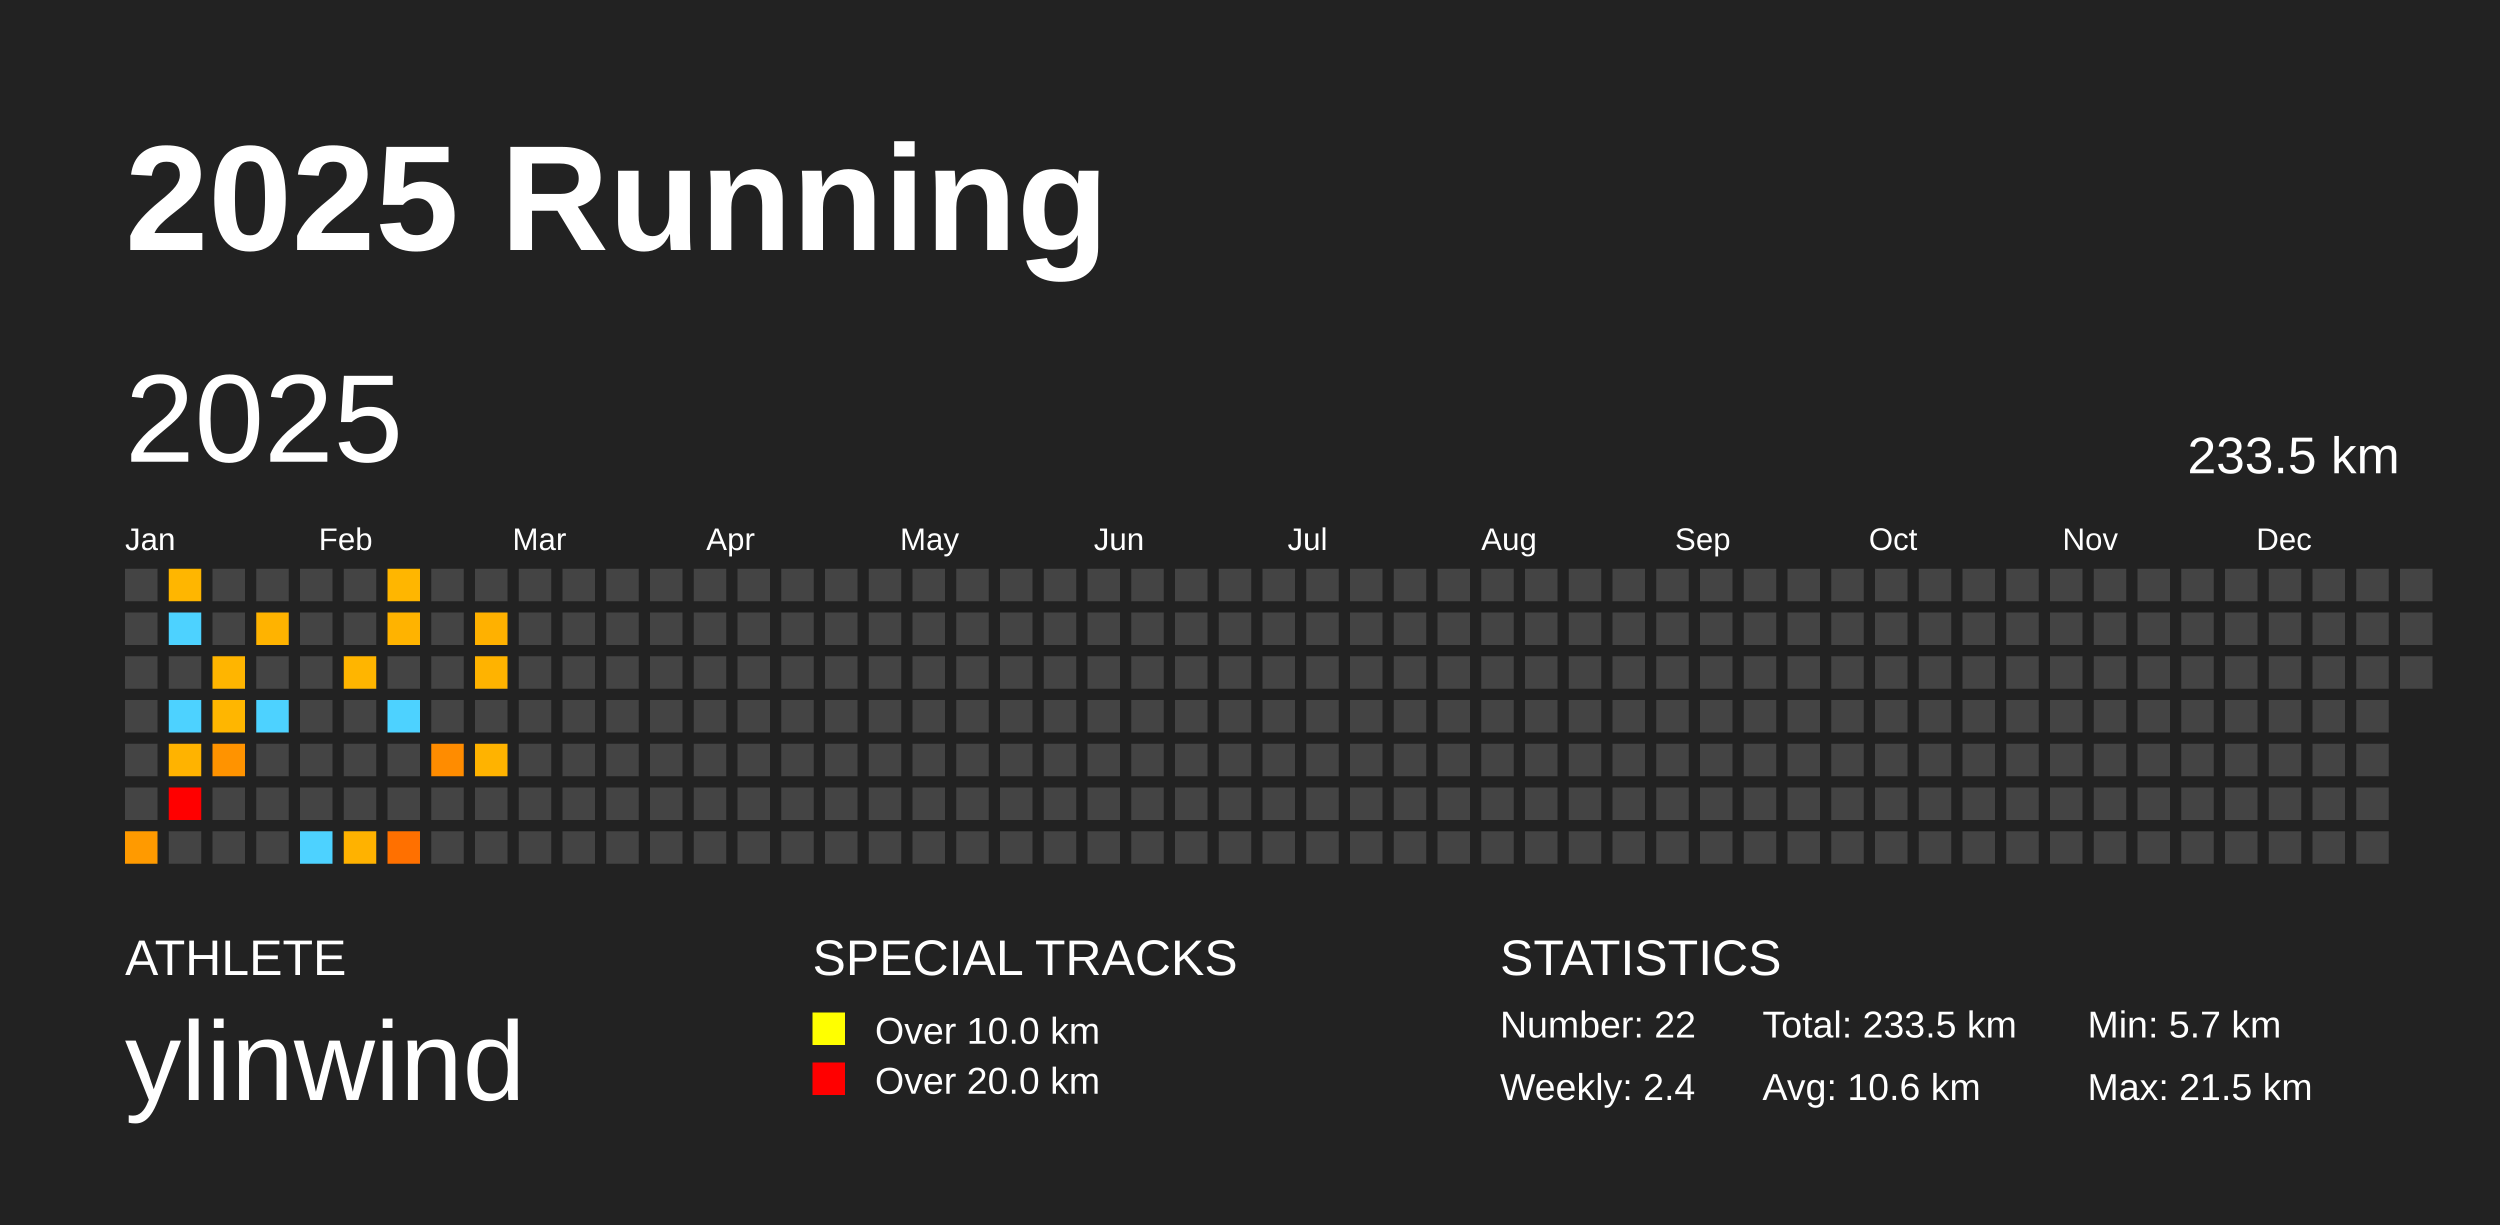
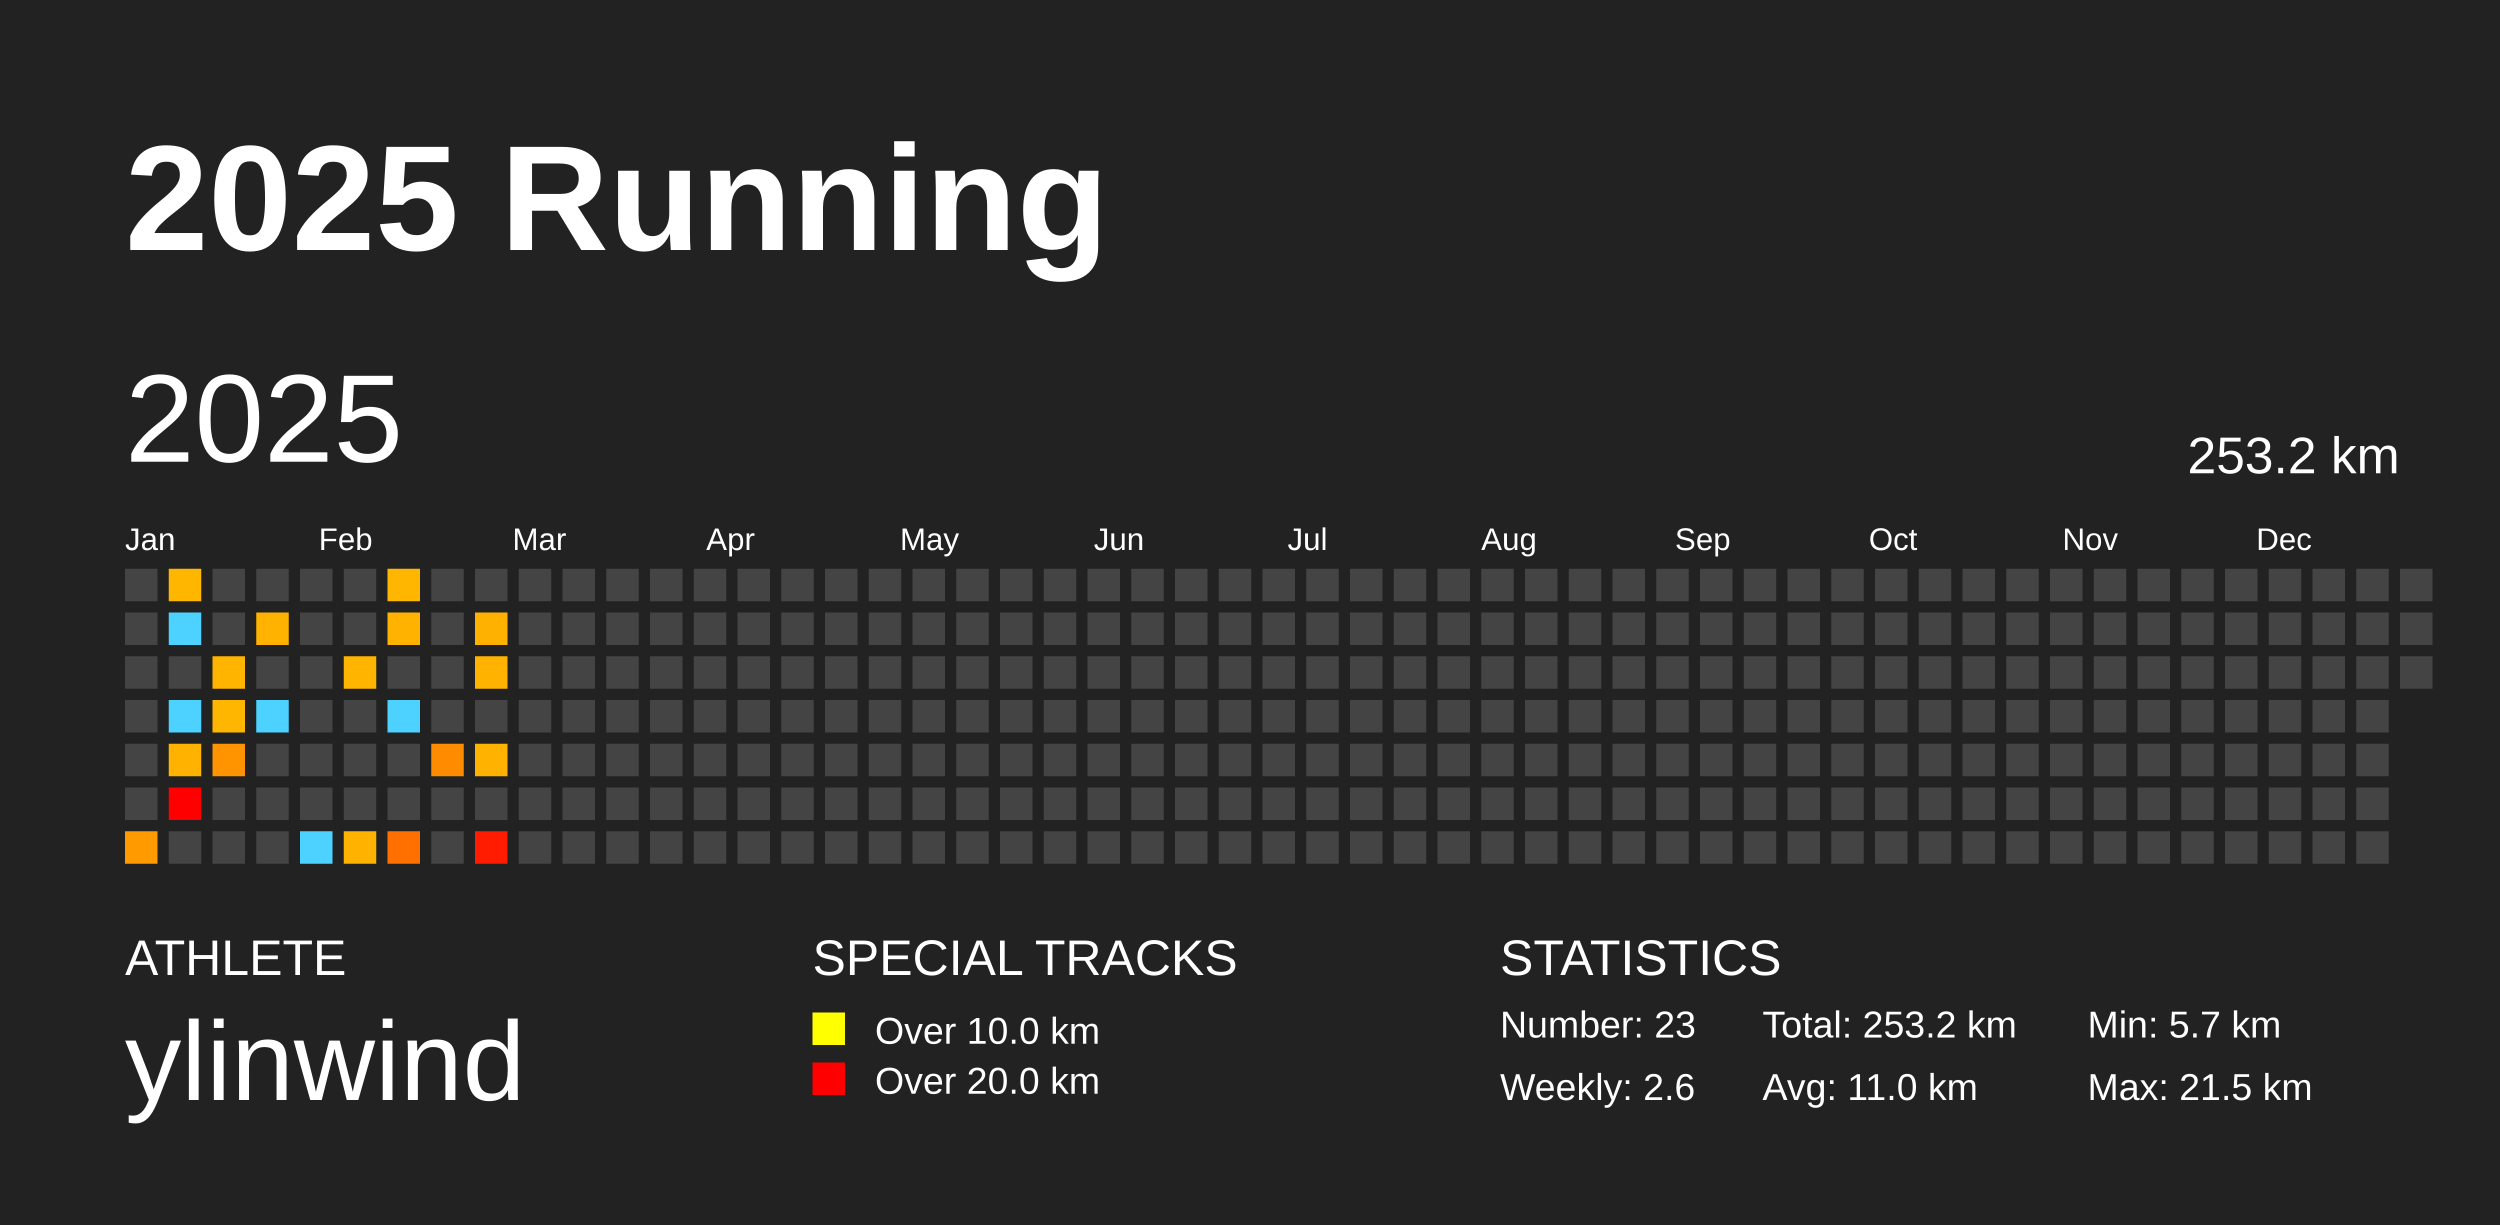
<svg xmlns="http://www.w3.org/2000/svg" baseProfile="full" height="98mm" version="1.1" viewBox="0,0,200,98" width="200mm">
  <defs />
  <rect fill="#222222" height="98" width="200" x="0" y="0" />
  <text fill="#FFFFFF" style="font-size:12px; font-family:Arial; font-weight:bold;" x="10" y="20">2025 Running</text>
  <text fill="#FFFFFF" style="font-size:4px; font-family:Arial" x="10" y="78">ATHLETE</text>
  <text fill="#FFFFFF" style="font-size:9px; font-family:Arial" x="10" y="88">ylinwind</text>
  <text fill="#FFFFFF" style="font-size:4px; font-family:Arial" x="65" y="78">SPECIAL TRACKS</text>
  <rect fill="yellow" height="2.6" width="2.6" x="65" y="81" />
  <text fill="#FFFFFF" style="font-size:3px; font-family:Arial" x="70" y="83.5">Over 10.0 km</text>
  <rect fill="red" height="2.6" width="2.6" x="65" y="85" />
  <text fill="#FFFFFF" style="font-size:3px; font-family:Arial" x="70" y="87.5">Over 20.0 km</text>
  <text fill="#FFFFFF" style="font-size:4px; font-family:Arial" x="120" y="78">STATISTICS</text>
-   <text fill="#FFFFFF" style="font-size:3px; font-family:Arial" x="120" y="83">Number: 22</text>
-   <text fill="#FFFFFF" style="font-size:3px; font-family:Arial" x="120" y="88">Weekly: 2.4</text>
-   <text fill="#FFFFFF" style="font-size:3px; font-family:Arial" x="141" y="83">Total: 233.5 km</text>
-   <text fill="#FFFFFF" style="font-size:3px; font-family:Arial" x="141" y="88">Avg: 10.6 km</text>
+   <text fill="#FFFFFF" style="font-size:3px; font-family:Arial" x="120" y="83">Number: 23</text>
+   <text fill="#FFFFFF" style="font-size:3px; font-family:Arial" x="120" y="88">Weekly: 2.6</text>
+   <text fill="#FFFFFF" style="font-size:3px; font-family:Arial" x="141" y="83">Total: 253.2 km</text>
+   <text fill="#FFFFFF" style="font-size:3px; font-family:Arial" x="141" y="88">Avg: 11.0 km</text>
  <text fill="#FFFFFF" style="font-size:3px; font-family:Arial" x="167" y="83">Min: 5.7 km</text>
  <text fill="#FFFFFF" style="font-size:3px; font-family:Arial" x="167" y="88">Max: 21.5 km</text>
  <text dominant-baseline="hanging" fill="#FFFFFF" style="font-size:10.0px; font-family:Arial;" x="10" y="30">2025</text>
-   <text dominant-baseline="hanging" fill="#FFFFFF" style="font-size:4.125px; font-family:Arial;" x="175" y="35">233.5 km</text>
+   <text dominant-baseline="hanging" fill="#FFFFFF" style="font-size:4.125px; font-family:Arial;" x="175" y="35">253.2 km</text>
  <text fill="#FFFFFF" style="font-size:2.5px; font-family:Arial" x="10.0" y="44">Jan</text>
  <text fill="#FFFFFF" style="font-size:2.5px; font-family:Arial" x="25.5" y="44">Feb</text>
  <text fill="#FFFFFF" style="font-size:2.5px; font-family:Arial" x="41.0" y="44">Mar</text>
  <text fill="#FFFFFF" style="font-size:2.5px; font-family:Arial" x="56.5" y="44">Apr</text>
  <text fill="#FFFFFF" style="font-size:2.5px; font-family:Arial" x="72.0" y="44">May</text>
  <text fill="#FFFFFF" style="font-size:2.5px; font-family:Arial" x="87.5" y="44">Jun</text>
  <text fill="#FFFFFF" style="font-size:2.5px; font-family:Arial" x="103.0" y="44">Jul</text>
  <text fill="#FFFFFF" style="font-size:2.5px; font-family:Arial" x="118.5" y="44">Aug</text>
  <text fill="#FFFFFF" style="font-size:2.5px; font-family:Arial" x="134.0" y="44">Sep</text>
  <text fill="#FFFFFF" style="font-size:2.5px; font-family:Arial" x="149.5" y="44">Oct</text>
  <text fill="#FFFFFF" style="font-size:2.5px; font-family:Arial" x="165.0" y="44">Nov</text>
  <text fill="#FFFFFF" style="font-size:2.5px; font-family:Arial" x="180.5" y="44">Dec</text>
  <rect fill="#444444" height="2.6" width="2.6" x="10.0" y="45.5" />
  <rect fill="#444444" height="2.6" width="2.6" x="10.0" y="49.0" />
  <rect fill="#444444" height="2.6" width="2.6" x="10.0" y="52.5" />
  <rect fill="#444444" height="2.6" width="2.6" x="10.0" y="56.0" />
  <rect fill="#444444" height="2.6" width="2.6" x="10.0" y="59.5" />
  <rect fill="#444444" height="2.6" width="2.6" x="10.0" y="63.0" />
  <rect fill="#ff9a00" height="2.6" width="2.6" x="10.0" y="66.5" />
  <rect fill="#ffb600" height="2.6" width="2.6" x="13.5" y="45.5" />
  <rect fill="#4dd2ff" height="2.6" width="2.6" x="13.5" y="49.0" />
  <rect fill="#444444" height="2.6" width="2.6" x="13.5" y="52.5" />
  <rect fill="#4dd2ff" height="2.6" width="2.6" x="13.5" y="56.0" />
  <rect fill="#ffb300" height="2.6" width="2.6" x="13.5" y="59.5" />
  <rect fill="red" height="2.6" width="2.6" x="13.5" y="63.0" />
  <rect fill="#444444" height="2.6" width="2.6" x="13.5" y="66.5" />
  <rect fill="#444444" height="2.6" width="2.6" x="17.0" y="45.5" />
  <rect fill="#444444" height="2.6" width="2.6" x="17.0" y="49.0" />
  <rect fill="#ffb500" height="2.6" width="2.6" x="17.0" y="52.5" />
  <rect fill="#ffb600" height="2.6" width="2.6" x="17.0" y="56.0" />
  <rect fill="#ff9300" height="2.6" width="2.6" x="17.0" y="59.5" />
  <rect fill="#444444" height="2.6" width="2.6" x="17.0" y="63.0" />
  <rect fill="#444444" height="2.6" width="2.6" x="17.0" y="66.5" />
  <rect fill="#444444" height="2.6" width="2.6" x="20.5" y="45.5" />
  <rect fill="#ffb300" height="2.6" width="2.6" x="20.5" y="49.0" />
  <rect fill="#444444" height="2.6" width="2.6" x="20.5" y="52.5" />
  <rect fill="#4dd2ff" height="2.6" width="2.6" x="20.5" y="56.0" />
  <rect fill="#444444" height="2.6" width="2.6" x="20.5" y="59.5" />
  <rect fill="#444444" height="2.6" width="2.6" x="20.5" y="63.0" />
  <rect fill="#444444" height="2.6" width="2.6" x="20.5" y="66.5" />
  <rect fill="#444444" height="2.6" width="2.6" x="24.0" y="45.5" />
  <rect fill="#444444" height="2.6" width="2.6" x="24.0" y="49.0" />
  <rect fill="#444444" height="2.6" width="2.6" x="24.0" y="52.5" />
  <rect fill="#444444" height="2.6" width="2.6" x="24.0" y="56.0" />
  <rect fill="#444444" height="2.6" width="2.6" x="24.0" y="59.5" />
  <rect fill="#444444" height="2.6" width="2.6" x="24.0" y="63.0" />
  <rect fill="#4dd2ff" height="2.6" width="2.6" x="24.0" y="66.5" />
  <rect fill="#444444" height="2.6" width="2.6" x="27.5" y="45.5" />
  <rect fill="#444444" height="2.6" width="2.6" x="27.5" y="49.0" />
  <rect fill="#ffb500" height="2.6" width="2.6" x="27.5" y="52.5" />
  <rect fill="#444444" height="2.6" width="2.6" x="27.5" y="56.0" />
  <rect fill="#444444" height="2.6" width="2.6" x="27.5" y="59.5" />
  <rect fill="#444444" height="2.6" width="2.6" x="27.5" y="63.0" />
  <rect fill="#ffb200" height="2.6" width="2.6" x="27.5" y="66.5" />
  <rect fill="#ffb600" height="2.6" width="2.6" x="31.0" y="45.5" />
  <rect fill="#ffb300" height="2.6" width="2.6" x="31.0" y="49.0" />
  <rect fill="#444444" height="2.6" width="2.6" x="31.0" y="52.5" />
  <rect fill="#4dd2ff" height="2.6" width="2.6" x="31.0" y="56.0" />
  <rect fill="#444444" height="2.6" width="2.6" x="31.0" y="59.5" />
  <rect fill="#444444" height="2.6" width="2.6" x="31.0" y="63.0" />
  <rect fill="#ff7000" height="2.6" width="2.6" x="31.0" y="66.5" />
  <rect fill="#444444" height="2.6" width="2.6" x="34.5" y="45.5" />
  <rect fill="#444444" height="2.6" width="2.6" x="34.5" y="49.0" />
  <rect fill="#444444" height="2.6" width="2.6" x="34.5" y="52.5" />
  <rect fill="#444444" height="2.6" width="2.6" x="34.5" y="56.0" />
  <rect fill="#ff8c00" height="2.6" width="2.6" x="34.5" y="59.5" />
  <rect fill="#444444" height="2.6" width="2.6" x="34.5" y="63.0" />
  <rect fill="#444444" height="2.6" width="2.6" x="34.5" y="66.5" />
  <rect fill="#444444" height="2.6" width="2.6" x="38.0" y="45.5" />
  <rect fill="#ffb100" height="2.6" width="2.6" x="38.0" y="49.0" />
  <rect fill="#ffb300" height="2.6" width="2.6" x="38.0" y="52.5" />
  <rect fill="#444444" height="2.6" width="2.6" x="38.0" y="56.0" />
  <rect fill="#ffb300" height="2.6" width="2.6" x="38.0" y="59.5" />
  <rect fill="#444444" height="2.6" width="2.6" x="38.0" y="63.0" />
-   <rect fill="#444444" height="2.6" width="2.6" x="38.0" y="66.5" />
+   <rect fill="#ff1c00" height="2.6" width="2.6" x="38.0" y="66.5" />
  <rect fill="#444444" height="2.6" width="2.6" x="41.5" y="45.5" />
  <rect fill="#444444" height="2.6" width="2.6" x="41.5" y="49.0" />
  <rect fill="#444444" height="2.6" width="2.6" x="41.5" y="52.5" />
  <rect fill="#444444" height="2.6" width="2.6" x="41.5" y="56.0" />
  <rect fill="#444444" height="2.6" width="2.6" x="41.5" y="59.5" />
  <rect fill="#444444" height="2.6" width="2.6" x="41.5" y="63.0" />
  <rect fill="#444444" height="2.6" width="2.6" x="41.5" y="66.5" />
  <rect fill="#444444" height="2.6" width="2.6" x="45.0" y="45.5" />
  <rect fill="#444444" height="2.6" width="2.6" x="45.0" y="49.0" />
  <rect fill="#444444" height="2.6" width="2.6" x="45.0" y="52.5" />
  <rect fill="#444444" height="2.6" width="2.6" x="45.0" y="56.0" />
  <rect fill="#444444" height="2.6" width="2.6" x="45.0" y="59.5" />
  <rect fill="#444444" height="2.6" width="2.6" x="45.0" y="63.0" />
  <rect fill="#444444" height="2.6" width="2.6" x="45.0" y="66.5" />
  <rect fill="#444444" height="2.6" width="2.6" x="48.5" y="45.5" />
  <rect fill="#444444" height="2.6" width="2.6" x="48.5" y="49.0" />
  <rect fill="#444444" height="2.6" width="2.6" x="48.5" y="52.5" />
  <rect fill="#444444" height="2.6" width="2.6" x="48.5" y="56.0" />
  <rect fill="#444444" height="2.6" width="2.6" x="48.5" y="59.5" />
  <rect fill="#444444" height="2.6" width="2.6" x="48.5" y="63.0" />
  <rect fill="#444444" height="2.6" width="2.6" x="48.5" y="66.5" />
  <rect fill="#444444" height="2.6" width="2.6" x="52.0" y="45.5" />
  <rect fill="#444444" height="2.6" width="2.6" x="52.0" y="49.0" />
  <rect fill="#444444" height="2.6" width="2.6" x="52.0" y="52.5" />
  <rect fill="#444444" height="2.6" width="2.6" x="52.0" y="56.0" />
  <rect fill="#444444" height="2.6" width="2.6" x="52.0" y="59.5" />
  <rect fill="#444444" height="2.6" width="2.6" x="52.0" y="63.0" />
  <rect fill="#444444" height="2.6" width="2.6" x="52.0" y="66.5" />
  <rect fill="#444444" height="2.6" width="2.6" x="55.5" y="45.5" />
  <rect fill="#444444" height="2.6" width="2.6" x="55.5" y="49.0" />
  <rect fill="#444444" height="2.6" width="2.6" x="55.5" y="52.5" />
  <rect fill="#444444" height="2.6" width="2.6" x="55.5" y="56.0" />
  <rect fill="#444444" height="2.6" width="2.6" x="55.5" y="59.5" />
  <rect fill="#444444" height="2.6" width="2.6" x="55.5" y="63.0" />
  <rect fill="#444444" height="2.6" width="2.6" x="55.5" y="66.5" />
  <rect fill="#444444" height="2.6" width="2.6" x="59.0" y="45.5" />
  <rect fill="#444444" height="2.6" width="2.6" x="59.0" y="49.0" />
  <rect fill="#444444" height="2.6" width="2.6" x="59.0" y="52.5" />
  <rect fill="#444444" height="2.6" width="2.6" x="59.0" y="56.0" />
  <rect fill="#444444" height="2.6" width="2.6" x="59.0" y="59.5" />
  <rect fill="#444444" height="2.6" width="2.6" x="59.0" y="63.0" />
  <rect fill="#444444" height="2.6" width="2.6" x="59.0" y="66.5" />
  <rect fill="#444444" height="2.6" width="2.6" x="62.5" y="45.5" />
  <rect fill="#444444" height="2.6" width="2.6" x="62.5" y="49.0" />
  <rect fill="#444444" height="2.6" width="2.6" x="62.5" y="52.5" />
  <rect fill="#444444" height="2.6" width="2.6" x="62.5" y="56.0" />
  <rect fill="#444444" height="2.6" width="2.6" x="62.5" y="59.5" />
  <rect fill="#444444" height="2.6" width="2.6" x="62.5" y="63.0" />
  <rect fill="#444444" height="2.6" width="2.6" x="62.5" y="66.5" />
  <rect fill="#444444" height="2.6" width="2.6" x="66.0" y="45.5" />
  <rect fill="#444444" height="2.6" width="2.6" x="66.0" y="49.0" />
  <rect fill="#444444" height="2.6" width="2.6" x="66.0" y="52.5" />
  <rect fill="#444444" height="2.6" width="2.6" x="66.0" y="56.0" />
  <rect fill="#444444" height="2.6" width="2.6" x="66.0" y="59.5" />
  <rect fill="#444444" height="2.6" width="2.6" x="66.0" y="63.0" />
  <rect fill="#444444" height="2.6" width="2.6" x="66.0" y="66.5" />
  <rect fill="#444444" height="2.6" width="2.6" x="69.5" y="45.5" />
  <rect fill="#444444" height="2.6" width="2.6" x="69.5" y="49.0" />
  <rect fill="#444444" height="2.6" width="2.6" x="69.5" y="52.5" />
  <rect fill="#444444" height="2.6" width="2.6" x="69.5" y="56.0" />
  <rect fill="#444444" height="2.6" width="2.6" x="69.5" y="59.5" />
  <rect fill="#444444" height="2.6" width="2.6" x="69.5" y="63.0" />
  <rect fill="#444444" height="2.6" width="2.6" x="69.5" y="66.5" />
  <rect fill="#444444" height="2.6" width="2.6" x="73.0" y="45.5" />
  <rect fill="#444444" height="2.6" width="2.6" x="73.0" y="49.0" />
  <rect fill="#444444" height="2.6" width="2.6" x="73.0" y="52.5" />
  <rect fill="#444444" height="2.6" width="2.6" x="73.0" y="56.0" />
  <rect fill="#444444" height="2.6" width="2.6" x="73.0" y="59.5" />
  <rect fill="#444444" height="2.6" width="2.6" x="73.0" y="63.0" />
  <rect fill="#444444" height="2.6" width="2.6" x="73.0" y="66.5" />
  <rect fill="#444444" height="2.6" width="2.6" x="76.5" y="45.5" />
  <rect fill="#444444" height="2.6" width="2.6" x="76.5" y="49.0" />
  <rect fill="#444444" height="2.6" width="2.6" x="76.5" y="52.5" />
  <rect fill="#444444" height="2.6" width="2.6" x="76.5" y="56.0" />
  <rect fill="#444444" height="2.6" width="2.6" x="76.5" y="59.5" />
  <rect fill="#444444" height="2.6" width="2.6" x="76.5" y="63.0" />
  <rect fill="#444444" height="2.6" width="2.6" x="76.5" y="66.5" />
  <rect fill="#444444" height="2.6" width="2.6" x="80.0" y="45.5" />
  <rect fill="#444444" height="2.6" width="2.6" x="80.0" y="49.0" />
  <rect fill="#444444" height="2.6" width="2.6" x="80.0" y="52.5" />
  <rect fill="#444444" height="2.6" width="2.6" x="80.0" y="56.0" />
  <rect fill="#444444" height="2.6" width="2.6" x="80.0" y="59.5" />
  <rect fill="#444444" height="2.6" width="2.6" x="80.0" y="63.0" />
  <rect fill="#444444" height="2.6" width="2.6" x="80.0" y="66.5" />
  <rect fill="#444444" height="2.6" width="2.6" x="83.5" y="45.5" />
  <rect fill="#444444" height="2.6" width="2.6" x="83.5" y="49.0" />
  <rect fill="#444444" height="2.6" width="2.6" x="83.5" y="52.5" />
  <rect fill="#444444" height="2.6" width="2.6" x="83.5" y="56.0" />
  <rect fill="#444444" height="2.6" width="2.6" x="83.5" y="59.5" />
  <rect fill="#444444" height="2.6" width="2.6" x="83.5" y="63.0" />
  <rect fill="#444444" height="2.6" width="2.6" x="83.5" y="66.5" />
  <rect fill="#444444" height="2.6" width="2.6" x="87.0" y="45.5" />
  <rect fill="#444444" height="2.6" width="2.6" x="87.0" y="49.0" />
  <rect fill="#444444" height="2.6" width="2.6" x="87.0" y="52.5" />
  <rect fill="#444444" height="2.6" width="2.6" x="87.0" y="56.0" />
  <rect fill="#444444" height="2.6" width="2.6" x="87.0" y="59.5" />
  <rect fill="#444444" height="2.6" width="2.6" x="87.0" y="63.0" />
  <rect fill="#444444" height="2.6" width="2.6" x="87.0" y="66.5" />
  <rect fill="#444444" height="2.6" width="2.6" x="90.5" y="45.5" />
  <rect fill="#444444" height="2.6" width="2.6" x="90.5" y="49.0" />
  <rect fill="#444444" height="2.6" width="2.6" x="90.5" y="52.5" />
  <rect fill="#444444" height="2.6" width="2.6" x="90.5" y="56.0" />
  <rect fill="#444444" height="2.6" width="2.6" x="90.5" y="59.5" />
  <rect fill="#444444" height="2.6" width="2.6" x="90.5" y="63.0" />
  <rect fill="#444444" height="2.6" width="2.6" x="90.5" y="66.5" />
  <rect fill="#444444" height="2.6" width="2.6" x="94.0" y="45.5" />
  <rect fill="#444444" height="2.6" width="2.6" x="94.0" y="49.0" />
  <rect fill="#444444" height="2.6" width="2.6" x="94.0" y="52.5" />
  <rect fill="#444444" height="2.6" width="2.6" x="94.0" y="56.0" />
  <rect fill="#444444" height="2.6" width="2.6" x="94.0" y="59.5" />
  <rect fill="#444444" height="2.6" width="2.6" x="94.0" y="63.0" />
  <rect fill="#444444" height="2.6" width="2.6" x="94.0" y="66.5" />
  <rect fill="#444444" height="2.6" width="2.6" x="97.5" y="45.5" />
  <rect fill="#444444" height="2.6" width="2.6" x="97.5" y="49.0" />
  <rect fill="#444444" height="2.6" width="2.6" x="97.5" y="52.5" />
  <rect fill="#444444" height="2.6" width="2.6" x="97.5" y="56.0" />
  <rect fill="#444444" height="2.6" width="2.6" x="97.5" y="59.5" />
  <rect fill="#444444" height="2.6" width="2.6" x="97.5" y="63.0" />
  <rect fill="#444444" height="2.6" width="2.6" x="97.5" y="66.5" />
  <rect fill="#444444" height="2.6" width="2.6" x="101.0" y="45.5" />
  <rect fill="#444444" height="2.6" width="2.6" x="101.0" y="49.0" />
  <rect fill="#444444" height="2.6" width="2.6" x="101.0" y="52.5" />
  <rect fill="#444444" height="2.6" width="2.6" x="101.0" y="56.0" />
  <rect fill="#444444" height="2.6" width="2.6" x="101.0" y="59.5" />
  <rect fill="#444444" height="2.6" width="2.6" x="101.0" y="63.0" />
  <rect fill="#444444" height="2.6" width="2.6" x="101.0" y="66.5" />
  <rect fill="#444444" height="2.6" width="2.6" x="104.5" y="45.5" />
  <rect fill="#444444" height="2.6" width="2.6" x="104.5" y="49.0" />
  <rect fill="#444444" height="2.6" width="2.6" x="104.5" y="52.5" />
  <rect fill="#444444" height="2.6" width="2.6" x="104.5" y="56.0" />
  <rect fill="#444444" height="2.6" width="2.6" x="104.5" y="59.5" />
  <rect fill="#444444" height="2.6" width="2.6" x="104.5" y="63.0" />
  <rect fill="#444444" height="2.6" width="2.6" x="104.5" y="66.5" />
  <rect fill="#444444" height="2.6" width="2.6" x="108.0" y="45.5" />
  <rect fill="#444444" height="2.6" width="2.6" x="108.0" y="49.0" />
  <rect fill="#444444" height="2.6" width="2.6" x="108.0" y="52.5" />
  <rect fill="#444444" height="2.6" width="2.6" x="108.0" y="56.0" />
  <rect fill="#444444" height="2.6" width="2.6" x="108.0" y="59.5" />
  <rect fill="#444444" height="2.6" width="2.6" x="108.0" y="63.0" />
  <rect fill="#444444" height="2.6" width="2.6" x="108.0" y="66.5" />
  <rect fill="#444444" height="2.6" width="2.6" x="111.5" y="45.5" />
  <rect fill="#444444" height="2.6" width="2.6" x="111.5" y="49.0" />
  <rect fill="#444444" height="2.6" width="2.6" x="111.5" y="52.5" />
  <rect fill="#444444" height="2.6" width="2.6" x="111.5" y="56.0" />
  <rect fill="#444444" height="2.6" width="2.6" x="111.5" y="59.5" />
  <rect fill="#444444" height="2.6" width="2.6" x="111.5" y="63.0" />
  <rect fill="#444444" height="2.6" width="2.6" x="111.5" y="66.5" />
  <rect fill="#444444" height="2.6" width="2.6" x="115.0" y="45.5" />
  <rect fill="#444444" height="2.6" width="2.6" x="115.0" y="49.0" />
  <rect fill="#444444" height="2.6" width="2.6" x="115.0" y="52.5" />
  <rect fill="#444444" height="2.6" width="2.6" x="115.0" y="56.0" />
  <rect fill="#444444" height="2.6" width="2.6" x="115.0" y="59.5" />
  <rect fill="#444444" height="2.6" width="2.6" x="115.0" y="63.0" />
  <rect fill="#444444" height="2.6" width="2.6" x="115.0" y="66.5" />
  <rect fill="#444444" height="2.6" width="2.6" x="118.5" y="45.5" />
  <rect fill="#444444" height="2.6" width="2.6" x="118.5" y="49.0" />
  <rect fill="#444444" height="2.6" width="2.6" x="118.5" y="52.5" />
  <rect fill="#444444" height="2.6" width="2.6" x="118.5" y="56.0" />
  <rect fill="#444444" height="2.6" width="2.6" x="118.5" y="59.5" />
  <rect fill="#444444" height="2.6" width="2.6" x="118.5" y="63.0" />
  <rect fill="#444444" height="2.6" width="2.6" x="118.5" y="66.5" />
  <rect fill="#444444" height="2.6" width="2.6" x="122.0" y="45.5" />
  <rect fill="#444444" height="2.6" width="2.6" x="122.0" y="49.0" />
  <rect fill="#444444" height="2.6" width="2.6" x="122.0" y="52.5" />
  <rect fill="#444444" height="2.6" width="2.6" x="122.0" y="56.0" />
  <rect fill="#444444" height="2.6" width="2.6" x="122.0" y="59.5" />
  <rect fill="#444444" height="2.6" width="2.6" x="122.0" y="63.0" />
  <rect fill="#444444" height="2.6" width="2.6" x="122.0" y="66.5" />
  <rect fill="#444444" height="2.6" width="2.6" x="125.5" y="45.5" />
  <rect fill="#444444" height="2.6" width="2.6" x="125.5" y="49.0" />
  <rect fill="#444444" height="2.6" width="2.6" x="125.5" y="52.5" />
  <rect fill="#444444" height="2.6" width="2.6" x="125.5" y="56.0" />
  <rect fill="#444444" height="2.6" width="2.6" x="125.5" y="59.5" />
  <rect fill="#444444" height="2.6" width="2.6" x="125.5" y="63.0" />
  <rect fill="#444444" height="2.6" width="2.6" x="125.5" y="66.5" />
  <rect fill="#444444" height="2.6" width="2.6" x="129.0" y="45.5" />
  <rect fill="#444444" height="2.6" width="2.6" x="129.0" y="49.0" />
  <rect fill="#444444" height="2.6" width="2.6" x="129.0" y="52.5" />
  <rect fill="#444444" height="2.6" width="2.6" x="129.0" y="56.0" />
  <rect fill="#444444" height="2.6" width="2.6" x="129.0" y="59.5" />
  <rect fill="#444444" height="2.6" width="2.6" x="129.0" y="63.0" />
  <rect fill="#444444" height="2.6" width="2.6" x="129.0" y="66.5" />
  <rect fill="#444444" height="2.6" width="2.6" x="132.5" y="45.5" />
  <rect fill="#444444" height="2.6" width="2.6" x="132.5" y="49.0" />
  <rect fill="#444444" height="2.6" width="2.6" x="132.5" y="52.5" />
  <rect fill="#444444" height="2.6" width="2.6" x="132.5" y="56.0" />
  <rect fill="#444444" height="2.6" width="2.6" x="132.5" y="59.5" />
  <rect fill="#444444" height="2.6" width="2.6" x="132.5" y="63.0" />
  <rect fill="#444444" height="2.6" width="2.6" x="132.5" y="66.5" />
  <rect fill="#444444" height="2.6" width="2.6" x="136.0" y="45.5" />
  <rect fill="#444444" height="2.6" width="2.6" x="136.0" y="49.0" />
  <rect fill="#444444" height="2.6" width="2.6" x="136.0" y="52.5" />
  <rect fill="#444444" height="2.6" width="2.6" x="136.0" y="56.0" />
  <rect fill="#444444" height="2.6" width="2.6" x="136.0" y="59.5" />
  <rect fill="#444444" height="2.6" width="2.6" x="136.0" y="63.0" />
  <rect fill="#444444" height="2.6" width="2.6" x="136.0" y="66.5" />
  <rect fill="#444444" height="2.6" width="2.6" x="139.5" y="45.5" />
  <rect fill="#444444" height="2.6" width="2.6" x="139.5" y="49.0" />
  <rect fill="#444444" height="2.6" width="2.6" x="139.5" y="52.5" />
  <rect fill="#444444" height="2.6" width="2.6" x="139.5" y="56.0" />
  <rect fill="#444444" height="2.6" width="2.6" x="139.5" y="59.5" />
  <rect fill="#444444" height="2.6" width="2.6" x="139.5" y="63.0" />
  <rect fill="#444444" height="2.6" width="2.6" x="139.5" y="66.5" />
  <rect fill="#444444" height="2.6" width="2.6" x="143.0" y="45.5" />
  <rect fill="#444444" height="2.6" width="2.6" x="143.0" y="49.0" />
  <rect fill="#444444" height="2.6" width="2.6" x="143.0" y="52.5" />
  <rect fill="#444444" height="2.6" width="2.6" x="143.0" y="56.0" />
  <rect fill="#444444" height="2.6" width="2.6" x="143.0" y="59.5" />
  <rect fill="#444444" height="2.6" width="2.6" x="143.0" y="63.0" />
  <rect fill="#444444" height="2.6" width="2.6" x="143.0" y="66.5" />
  <rect fill="#444444" height="2.6" width="2.6" x="146.5" y="45.5" />
  <rect fill="#444444" height="2.6" width="2.6" x="146.5" y="49.0" />
  <rect fill="#444444" height="2.6" width="2.6" x="146.5" y="52.5" />
  <rect fill="#444444" height="2.6" width="2.6" x="146.5" y="56.0" />
  <rect fill="#444444" height="2.6" width="2.6" x="146.5" y="59.5" />
  <rect fill="#444444" height="2.6" width="2.6" x="146.5" y="63.0" />
  <rect fill="#444444" height="2.6" width="2.6" x="146.5" y="66.5" />
  <rect fill="#444444" height="2.6" width="2.6" x="150.0" y="45.5" />
  <rect fill="#444444" height="2.6" width="2.6" x="150.0" y="49.0" />
  <rect fill="#444444" height="2.6" width="2.6" x="150.0" y="52.5" />
  <rect fill="#444444" height="2.6" width="2.6" x="150.0" y="56.0" />
  <rect fill="#444444" height="2.6" width="2.6" x="150.0" y="59.5" />
  <rect fill="#444444" height="2.6" width="2.6" x="150.0" y="63.0" />
  <rect fill="#444444" height="2.6" width="2.6" x="150.0" y="66.5" />
  <rect fill="#444444" height="2.6" width="2.6" x="153.5" y="45.5" />
  <rect fill="#444444" height="2.6" width="2.6" x="153.5" y="49.0" />
  <rect fill="#444444" height="2.6" width="2.6" x="153.5" y="52.5" />
  <rect fill="#444444" height="2.6" width="2.6" x="153.5" y="56.0" />
  <rect fill="#444444" height="2.6" width="2.6" x="153.5" y="59.5" />
  <rect fill="#444444" height="2.6" width="2.6" x="153.5" y="63.0" />
  <rect fill="#444444" height="2.6" width="2.6" x="153.5" y="66.5" />
  <rect fill="#444444" height="2.6" width="2.6" x="157.0" y="45.5" />
  <rect fill="#444444" height="2.6" width="2.6" x="157.0" y="49.0" />
  <rect fill="#444444" height="2.6" width="2.6" x="157.0" y="52.5" />
  <rect fill="#444444" height="2.6" width="2.6" x="157.0" y="56.0" />
  <rect fill="#444444" height="2.6" width="2.6" x="157.0" y="59.5" />
  <rect fill="#444444" height="2.6" width="2.6" x="157.0" y="63.0" />
  <rect fill="#444444" height="2.6" width="2.6" x="157.0" y="66.5" />
  <rect fill="#444444" height="2.6" width="2.6" x="160.5" y="45.5" />
  <rect fill="#444444" height="2.6" width="2.6" x="160.5" y="49.0" />
  <rect fill="#444444" height="2.6" width="2.6" x="160.5" y="52.5" />
  <rect fill="#444444" height="2.6" width="2.6" x="160.5" y="56.0" />
  <rect fill="#444444" height="2.6" width="2.6" x="160.5" y="59.5" />
  <rect fill="#444444" height="2.6" width="2.6" x="160.5" y="63.0" />
  <rect fill="#444444" height="2.6" width="2.6" x="160.5" y="66.5" />
  <rect fill="#444444" height="2.6" width="2.6" x="164.0" y="45.5" />
  <rect fill="#444444" height="2.6" width="2.6" x="164.0" y="49.0" />
  <rect fill="#444444" height="2.6" width="2.6" x="164.0" y="52.5" />
  <rect fill="#444444" height="2.6" width="2.6" x="164.0" y="56.0" />
  <rect fill="#444444" height="2.6" width="2.6" x="164.0" y="59.5" />
  <rect fill="#444444" height="2.6" width="2.6" x="164.0" y="63.0" />
  <rect fill="#444444" height="2.6" width="2.6" x="164.0" y="66.5" />
  <rect fill="#444444" height="2.6" width="2.6" x="167.5" y="45.5" />
  <rect fill="#444444" height="2.6" width="2.6" x="167.5" y="49.0" />
  <rect fill="#444444" height="2.6" width="2.6" x="167.5" y="52.5" />
  <rect fill="#444444" height="2.6" width="2.6" x="167.5" y="56.0" />
  <rect fill="#444444" height="2.6" width="2.6" x="167.5" y="59.5" />
  <rect fill="#444444" height="2.6" width="2.6" x="167.5" y="63.0" />
  <rect fill="#444444" height="2.6" width="2.6" x="167.5" y="66.5" />
  <rect fill="#444444" height="2.6" width="2.6" x="171.0" y="45.5" />
  <rect fill="#444444" height="2.6" width="2.6" x="171.0" y="49.0" />
  <rect fill="#444444" height="2.6" width="2.6" x="171.0" y="52.5" />
  <rect fill="#444444" height="2.6" width="2.6" x="171.0" y="56.0" />
  <rect fill="#444444" height="2.6" width="2.6" x="171.0" y="59.5" />
  <rect fill="#444444" height="2.6" width="2.6" x="171.0" y="63.0" />
  <rect fill="#444444" height="2.6" width="2.6" x="171.0" y="66.5" />
  <rect fill="#444444" height="2.6" width="2.6" x="174.5" y="45.5" />
  <rect fill="#444444" height="2.6" width="2.6" x="174.5" y="49.0" />
  <rect fill="#444444" height="2.6" width="2.6" x="174.5" y="52.5" />
  <rect fill="#444444" height="2.6" width="2.6" x="174.5" y="56.0" />
  <rect fill="#444444" height="2.6" width="2.6" x="174.5" y="59.5" />
  <rect fill="#444444" height="2.6" width="2.6" x="174.5" y="63.0" />
  <rect fill="#444444" height="2.6" width="2.6" x="174.5" y="66.5" />
  <rect fill="#444444" height="2.6" width="2.6" x="178.0" y="45.5" />
  <rect fill="#444444" height="2.6" width="2.6" x="178.0" y="49.0" />
  <rect fill="#444444" height="2.6" width="2.6" x="178.0" y="52.5" />
  <rect fill="#444444" height="2.6" width="2.6" x="178.0" y="56.0" />
  <rect fill="#444444" height="2.6" width="2.6" x="178.0" y="59.5" />
  <rect fill="#444444" height="2.6" width="2.6" x="178.0" y="63.0" />
  <rect fill="#444444" height="2.6" width="2.6" x="178.0" y="66.5" />
  <rect fill="#444444" height="2.6" width="2.6" x="181.5" y="45.5" />
  <rect fill="#444444" height="2.6" width="2.6" x="181.5" y="49.0" />
  <rect fill="#444444" height="2.6" width="2.6" x="181.5" y="52.5" />
  <rect fill="#444444" height="2.6" width="2.6" x="181.5" y="56.0" />
  <rect fill="#444444" height="2.6" width="2.6" x="181.5" y="59.5" />
  <rect fill="#444444" height="2.6" width="2.6" x="181.5" y="63.0" />
  <rect fill="#444444" height="2.6" width="2.6" x="181.5" y="66.5" />
  <rect fill="#444444" height="2.6" width="2.6" x="185.0" y="45.5" />
  <rect fill="#444444" height="2.6" width="2.6" x="185.0" y="49.0" />
  <rect fill="#444444" height="2.6" width="2.6" x="185.0" y="52.5" />
  <rect fill="#444444" height="2.6" width="2.6" x="185.0" y="56.0" />
  <rect fill="#444444" height="2.6" width="2.6" x="185.0" y="59.5" />
  <rect fill="#444444" height="2.6" width="2.6" x="185.0" y="63.0" />
  <rect fill="#444444" height="2.6" width="2.6" x="185.0" y="66.5" />
  <rect fill="#444444" height="2.6" width="2.6" x="188.5" y="45.5" />
  <rect fill="#444444" height="2.6" width="2.6" x="188.5" y="49.0" />
  <rect fill="#444444" height="2.6" width="2.6" x="188.5" y="52.5" />
  <rect fill="#444444" height="2.6" width="2.6" x="188.5" y="56.0" />
  <rect fill="#444444" height="2.6" width="2.6" x="188.5" y="59.5" />
  <rect fill="#444444" height="2.6" width="2.6" x="188.5" y="63.0" />
  <rect fill="#444444" height="2.6" width="2.6" x="188.5" y="66.5" />
  <rect fill="#444444" height="2.6" width="2.6" x="192.0" y="45.5" />
  <rect fill="#444444" height="2.6" width="2.6" x="192.0" y="49.0" />
  <rect fill="#444444" height="2.6" width="2.6" x="192.0" y="52.5" />
</svg>
